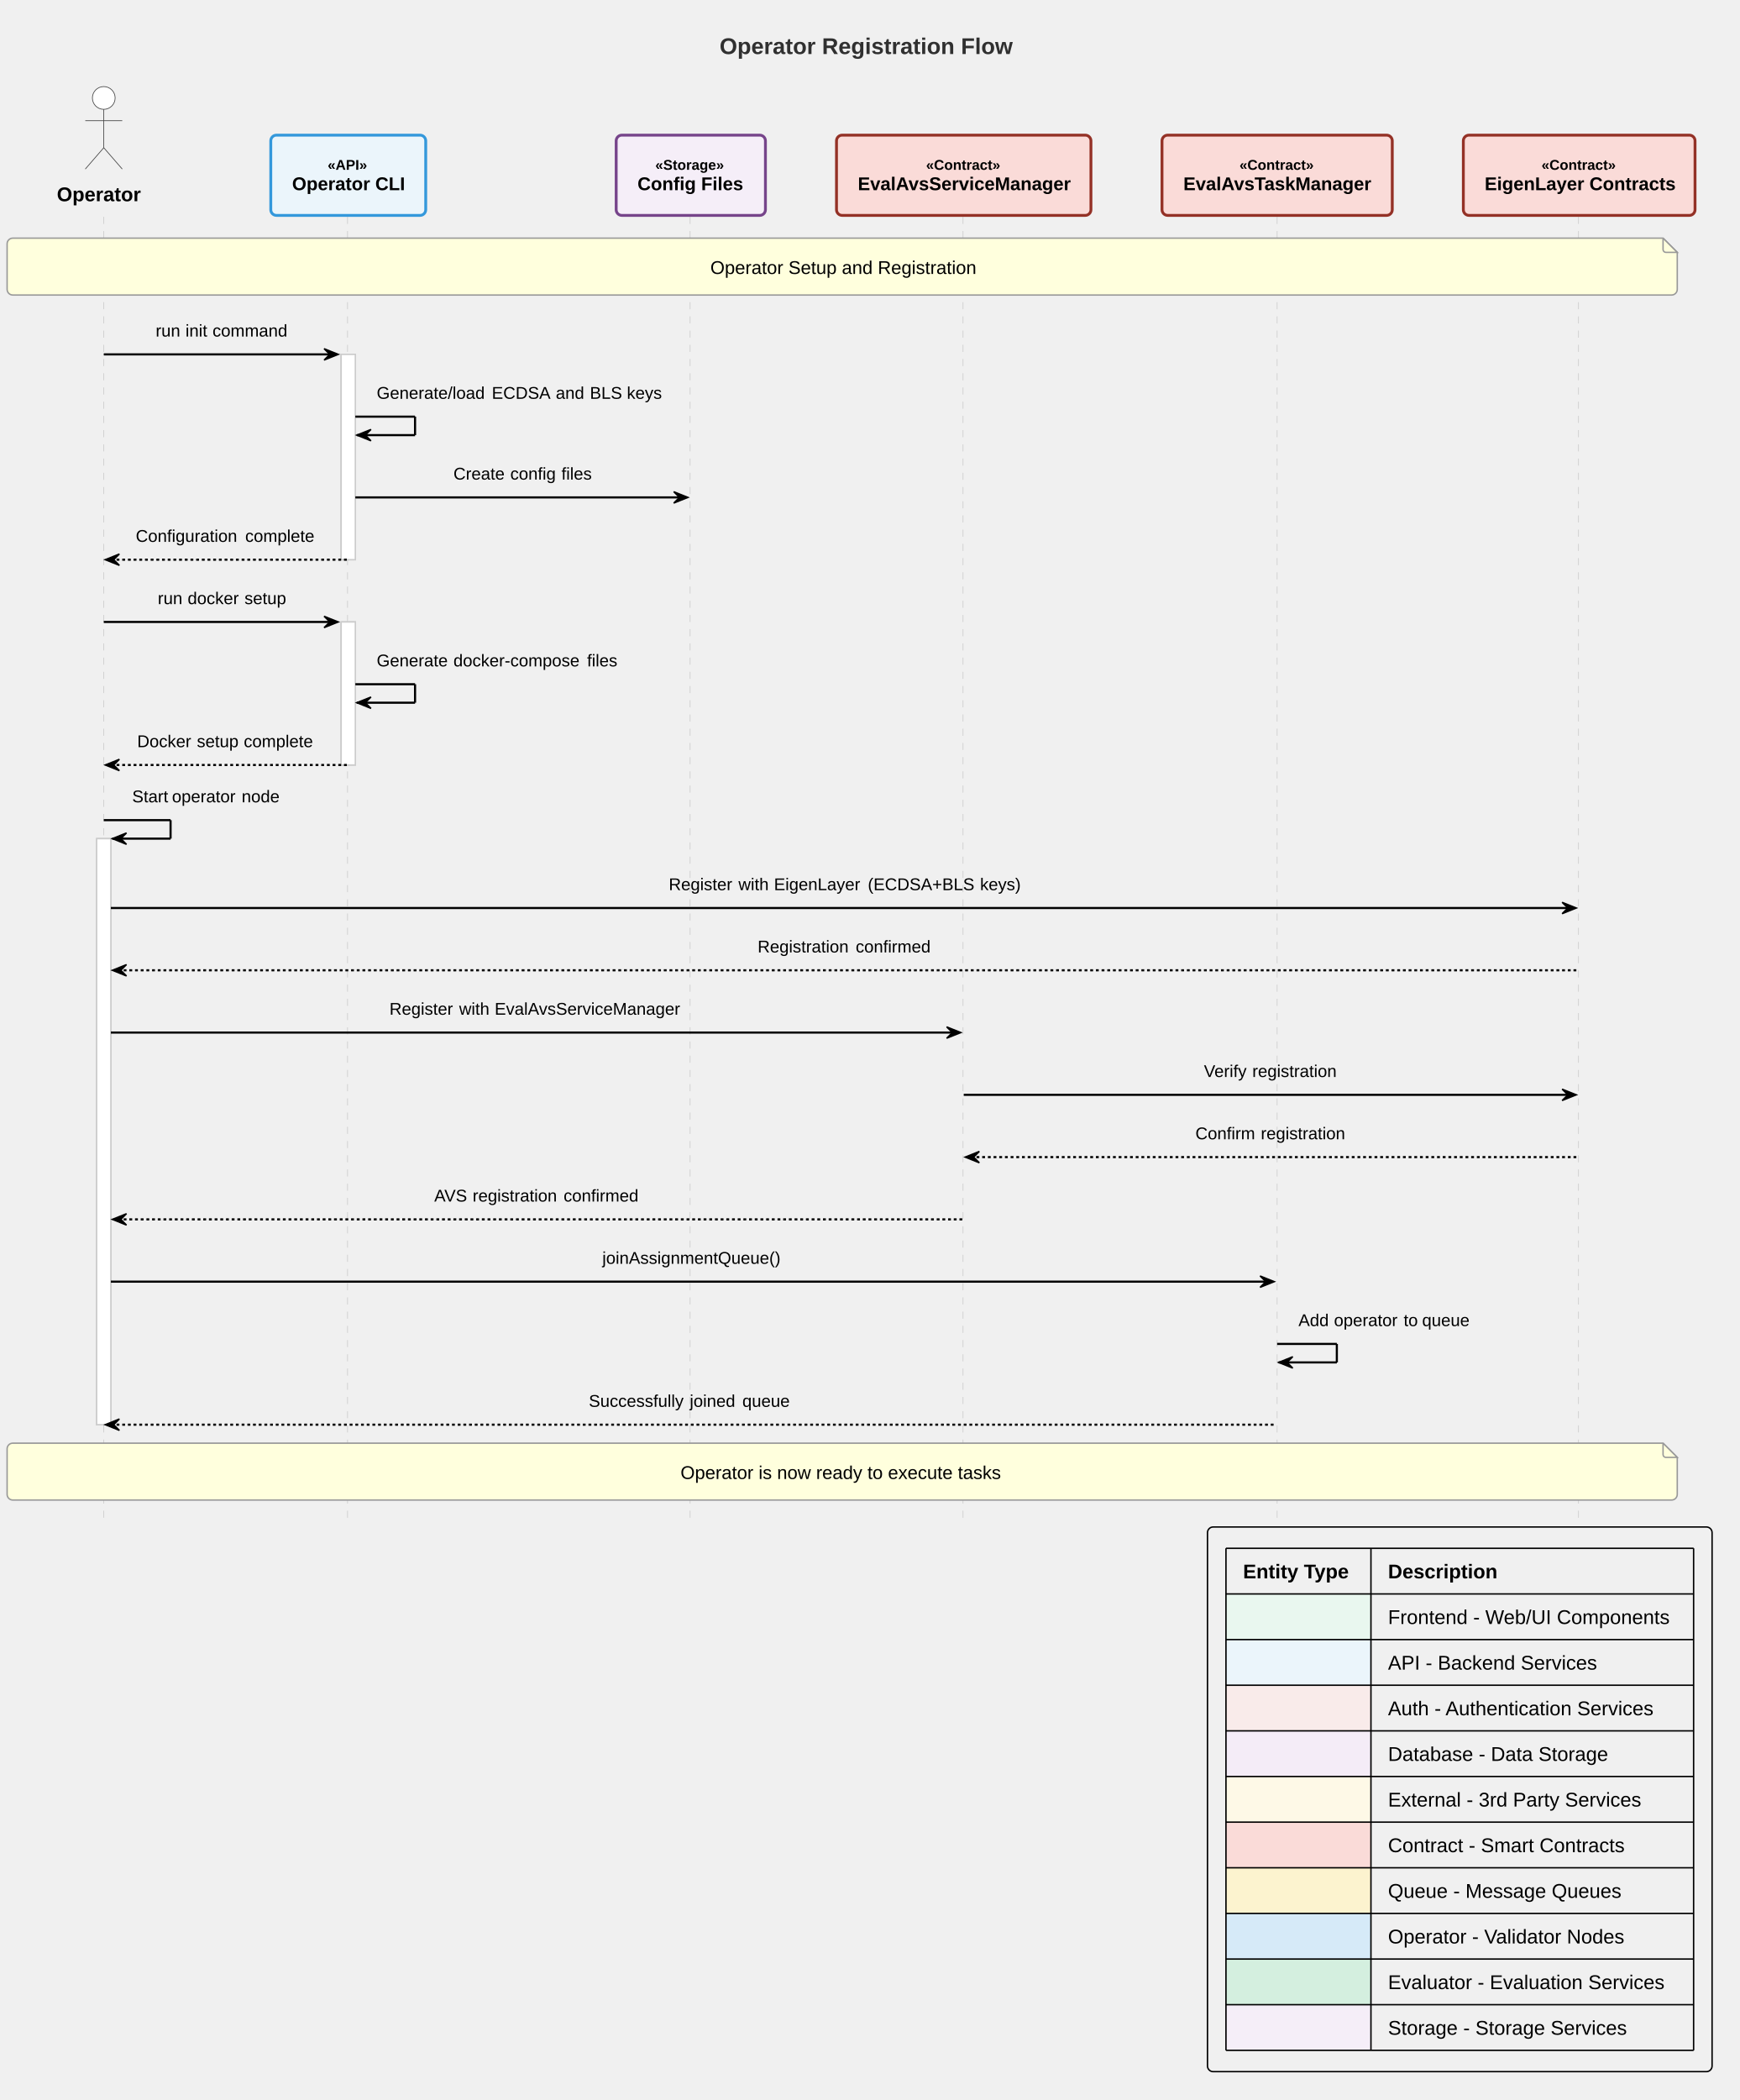
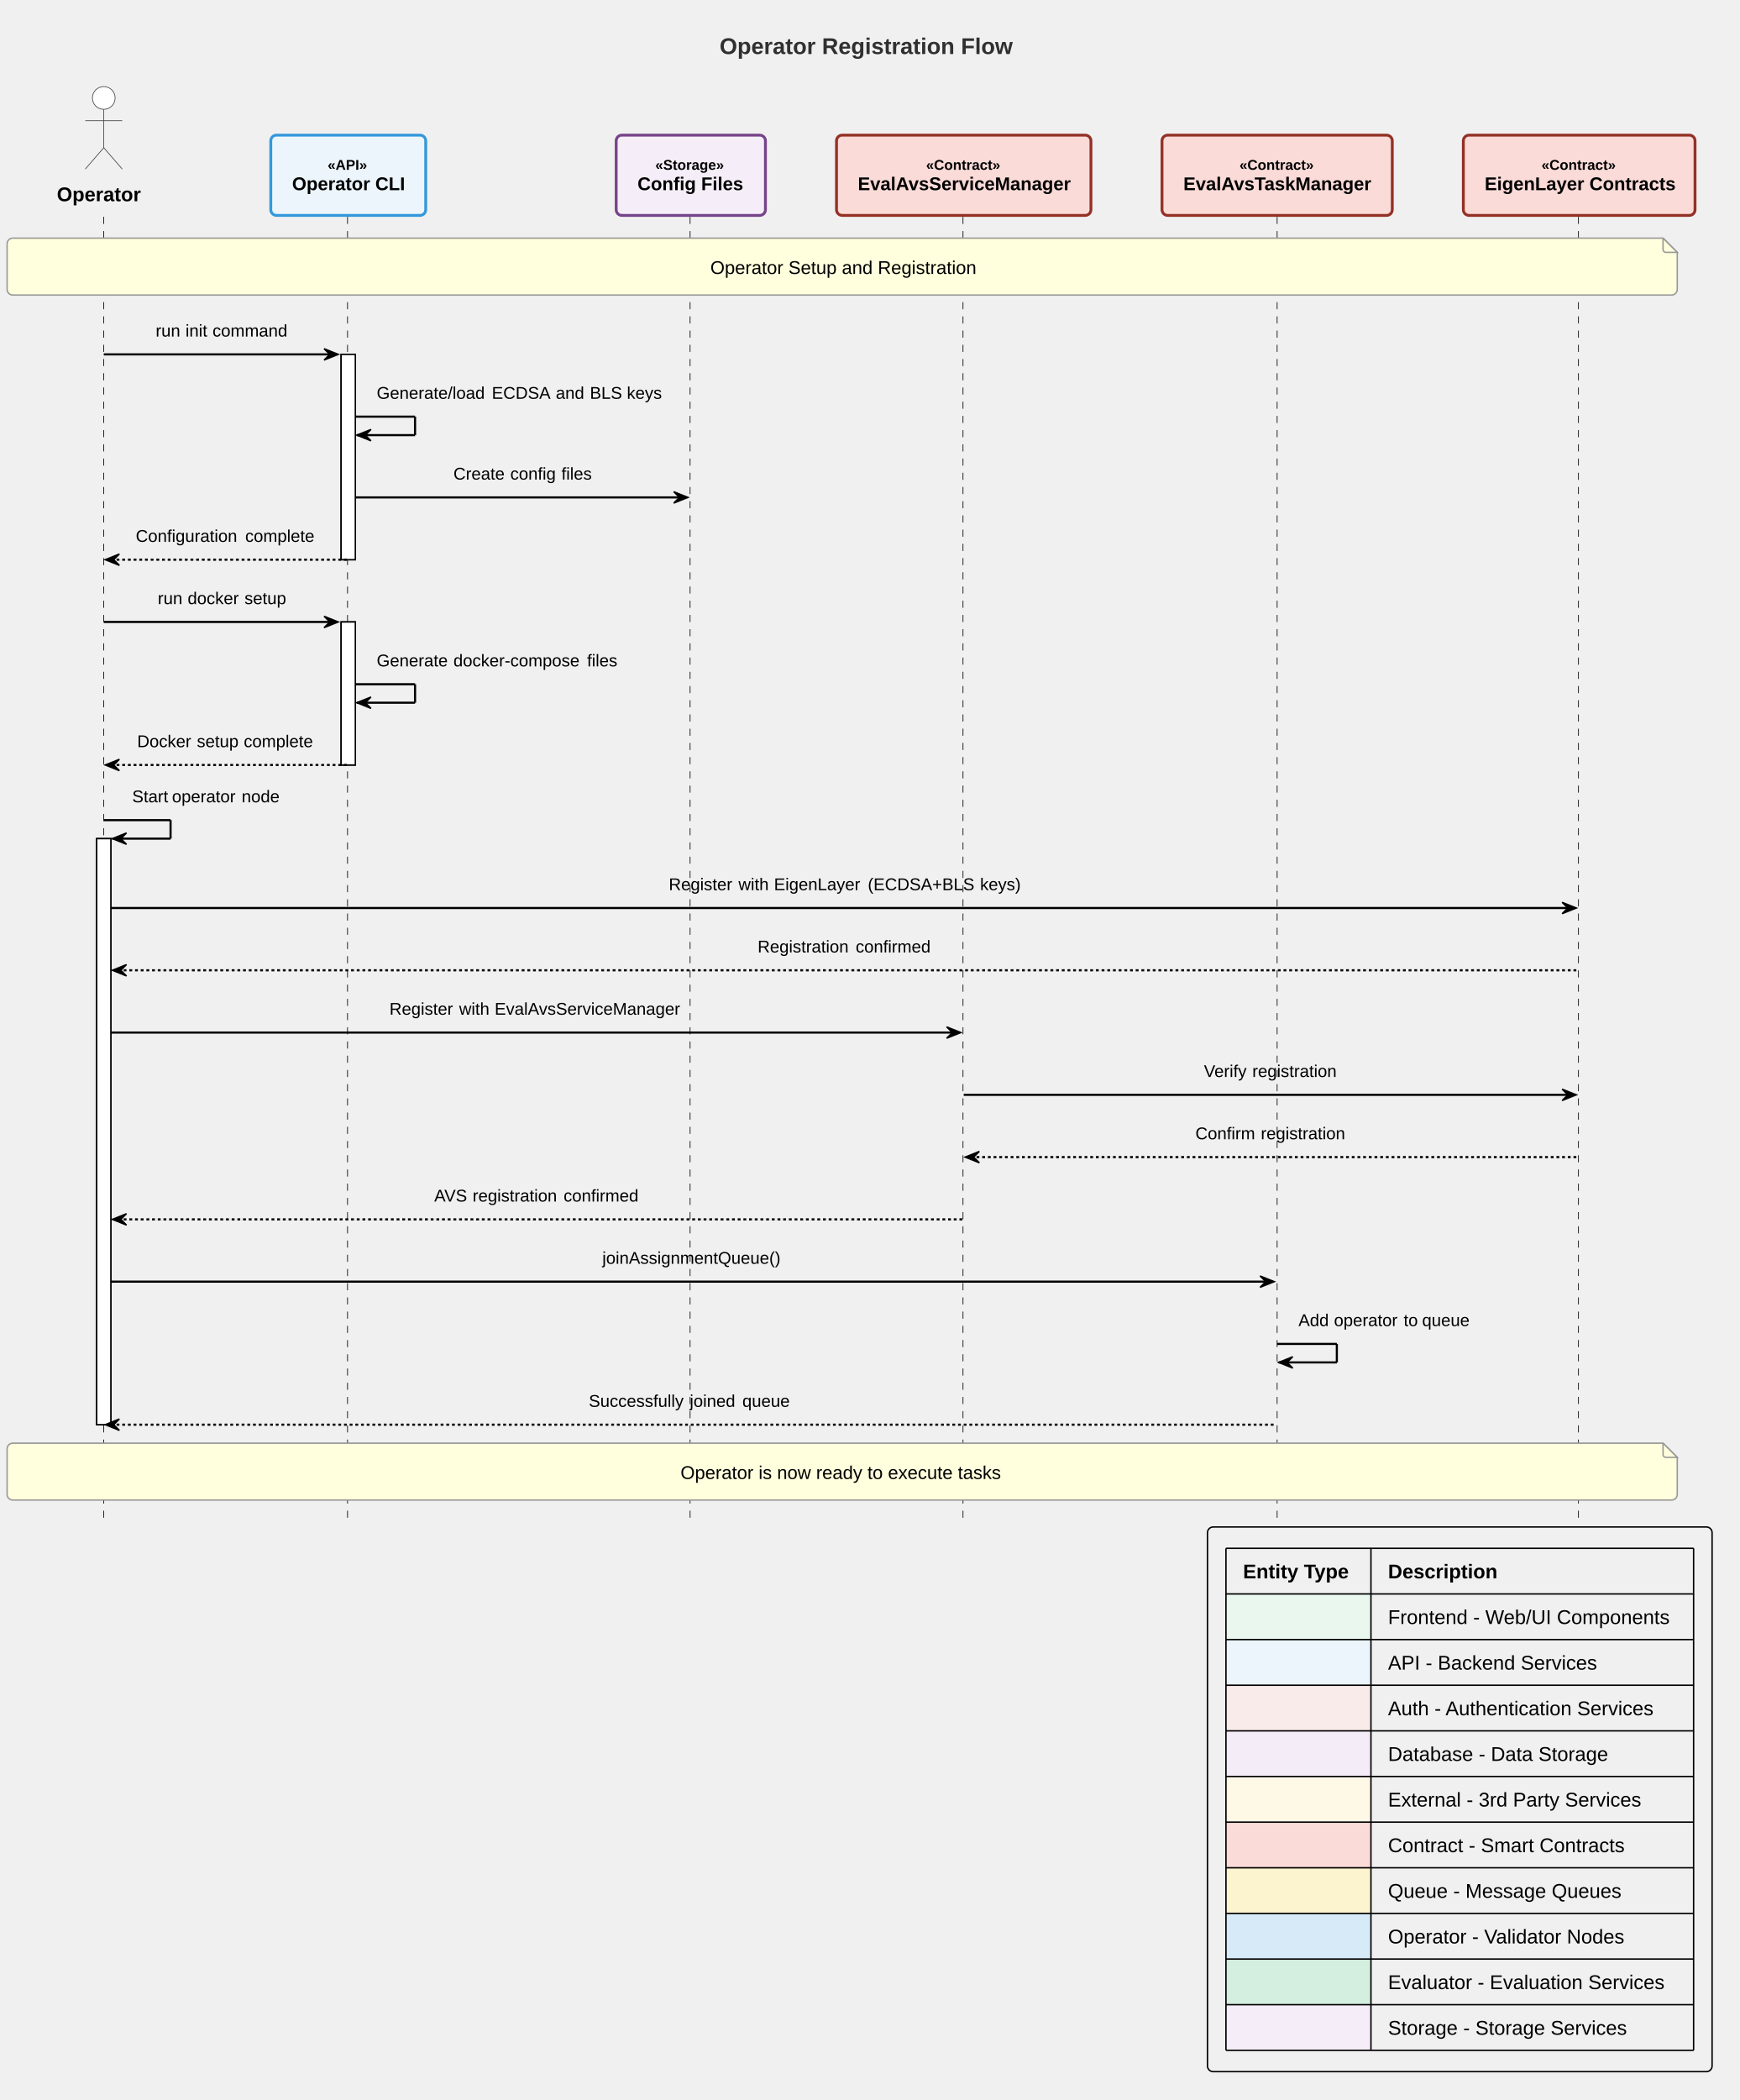
<svg xmlns="http://www.w3.org/2000/svg" contentStyleType="text/css" height="1477px" preserveAspectRatio="none" style="width:1224px;height:1477px;background:#FFFFFF;" version="1.1" viewBox="0 0 1224 1477" width="1224px" zoomAndPan="magnify">
  <defs />
  <g>
    <text fill="#303030" font-family="Arial" font-size="16" font-weight="bold" lengthAdjust="spacing" textLength="204" x="506.25" y="38.008">Operator Registration Flow</text>
-     <rect fill="#FFFFFF" height="412.19" style="stroke:#CCCCCC;stroke-width:1.0;" width="10" x="68" y="589.836" />
-     <rect fill="#FFFFFF" height="144.397" style="stroke:#CCCCCC;stroke-width:1.0;" width="10" x="240" y="249.245" />
-     <rect fill="#FFFFFF" height="100.598" style="stroke:#CCCCCC;stroke-width:1.0;" width="10" x="240" y="437.44" />
-     <line style="stroke:#CCCCCC;stroke-width:0.5;stroke-dasharray:5.0,5.0;" x1="73" x2="73" y1="152.497" y2="1070.975" />
-     <line style="stroke:#CCCCCC;stroke-width:0.5;stroke-dasharray:5.0,5.0;" x1="244.5" x2="244.5" y1="152.497" y2="1070.975" />
-     <line style="stroke:#CCCCCC;stroke-width:0.5;stroke-dasharray:5.0,5.0;" x1="485.5" x2="485.5" y1="152.497" y2="1070.975" />
-     <line style="stroke:#CCCCCC;stroke-width:0.5;stroke-dasharray:5.0,5.0;" x1="677.5" x2="677.5" y1="152.497" y2="1070.975" />
-     <line style="stroke:#CCCCCC;stroke-width:0.5;stroke-dasharray:5.0,5.0;" x1="898.5" x2="898.5" y1="152.497" y2="1070.975" />
-     <line style="stroke:#CCCCCC;stroke-width:0.5;stroke-dasharray:5.0,5.0;" x1="1110.5" x2="1110.5" y1="152.497" y2="1070.975" />
+     <rect fill="#FFFFFF" height="412.19" style="stroke:#000000;stroke-width:1.0;" width="10" x="68" y="589.836" />
+     <rect fill="#FFFFFF" height="144.397" style="stroke:#000000;stroke-width:1.0;" width="10" x="240" y="249.245" />
+     <rect fill="#FFFFFF" height="100.598" style="stroke:#000000;stroke-width:1.0;" width="10" x="240" y="437.44" />
+     <line style="stroke:#000000;stroke-width:0.5;stroke-dasharray:5.0,5.0;" x1="73" x2="73" y1="152.497" y2="1070.975" />
+     <line style="stroke:#000000;stroke-width:0.5;stroke-dasharray:5.0,5.0;" x1="244.5" x2="244.5" y1="152.497" y2="1070.975" />
+     <line style="stroke:#000000;stroke-width:0.5;stroke-dasharray:5.0,5.0;" x1="485.5" x2="485.5" y1="152.497" y2="1070.975" />
+     <line style="stroke:#000000;stroke-width:0.5;stroke-dasharray:5.0,5.0;" x1="677.5" x2="677.5" y1="152.497" y2="1070.975" />
+     <line style="stroke:#000000;stroke-width:0.5;stroke-dasharray:5.0,5.0;" x1="898.5" x2="898.5" y1="152.497" y2="1070.975" />
+     <line style="stroke:#000000;stroke-width:0.5;stroke-dasharray:5.0,5.0;" x1="1110.5" x2="1110.5" y1="152.497" y2="1070.975" />
    <text fill="#000000" font-family="Arial" font-size="14" font-weight="bold" lengthAdjust="spacing" textLength="60" x="40" y="141.53">Operator</text>
    <ellipse cx="73" cy="68.898" fill="#FFFFFF" rx="8" ry="8" style="stroke:#454545;stroke-width:0.5;" />
    <path d="M73,76.898 L73,103.898 M60,84.898 L86,84.898 M73,103.898 L60,118.898 M73,103.898 L86,118.898 " fill="none" style="stroke:#454545;stroke-width:0.5;" />
    <rect fill="#EBF5FB" height="56.448" rx="4" ry="4" style="stroke:#3498DB;stroke-width:2.0;" width="109" x="190.5" y="95.049" />
    <text fill="#000000" font-family="Arial" font-size="10" font-weight="bold" lengthAdjust="spacing" textLength="29" x="230.5" y="119.429">«API»</text>
    <text fill="#000000" font-family="Arial" font-size="13" font-weight="bold" lengthAdjust="spacing" textLength="79" x="205.5" y="133.742">Operator CLI</text>
    <rect fill="#F5EEF8" height="56.448" rx="4" ry="4" style="stroke:#76448A;stroke-width:2.0;" width="105" x="433.5" y="95.049" />
    <text fill="#000000" font-family="Arial" font-size="10" font-weight="bold" lengthAdjust="spacing" textLength="50" x="461" y="119.429">«Storage»</text>
    <text fill="#000000" font-family="Arial" font-size="13" font-weight="bold" lengthAdjust="spacing" textLength="75" x="448.5" y="133.742">Config Files</text>
    <rect fill="#FADBD8" height="56.448" rx="4" ry="4" style="stroke:#943126;stroke-width:2.0;" width="179" x="588.5" y="95.049" />
    <text fill="#000000" font-family="Arial" font-size="10" font-weight="bold" lengthAdjust="spacing" textLength="53" x="651.5" y="119.429">«Contract»</text>
    <text fill="#000000" font-family="Arial" font-size="13" font-weight="bold" lengthAdjust="spacing" textLength="149" x="603.5" y="133.742">EvalAvsServiceManager</text>
    <rect fill="#FADBD8" height="56.448" rx="4" ry="4" style="stroke:#943126;stroke-width:2.0;" width="162" x="817.5" y="95.049" />
    <text fill="#000000" font-family="Arial" font-size="10" font-weight="bold" lengthAdjust="spacing" textLength="53" x="872" y="119.429">«Contract»</text>
    <text fill="#000000" font-family="Arial" font-size="13" font-weight="bold" lengthAdjust="spacing" textLength="132" x="832.5" y="133.742">EvalAvsTaskManager</text>
    <rect fill="#FADBD8" height="56.448" rx="4" ry="4" style="stroke:#943126;stroke-width:2.0;" width="163" x="1029.5" y="95.049" />
    <text fill="#000000" font-family="Arial" font-size="10" font-weight="bold" lengthAdjust="spacing" textLength="53" x="1084.5" y="119.429">«Contract»</text>
    <text fill="#000000" font-family="Arial" font-size="13" font-weight="bold" lengthAdjust="spacing" textLength="133" x="1044.5" y="133.742">EigenLayer Contracts</text>
-     <rect fill="#FFFFFF" height="412.19" style="stroke:#CCCCCC;stroke-width:1.0;" width="10" x="68" y="589.836" />
-     <rect fill="#FFFFFF" height="144.397" style="stroke:#CCCCCC;stroke-width:1.0;" width="10" x="240" y="249.245" />
-     <rect fill="#FFFFFF" height="100.598" style="stroke:#CCCCCC;stroke-width:1.0;" width="10" x="240" y="437.44" />
+     <rect fill="#FFFFFF" height="412.19" style="stroke:#000000;stroke-width:1.0;" width="10" x="68" y="589.836" />
+     <rect fill="#FFFFFF" height="144.397" style="stroke:#000000;stroke-width:1.0;" width="10" x="240" y="249.245" />
+     <rect fill="#FFFFFF" height="100.598" style="stroke:#000000;stroke-width:1.0;" width="10" x="240" y="437.44" />
    <path d="M5,171.497 L5,203.497 A4,4 0 0 0 9,207.497 L1176,207.497 A4,4 0 0 0 1180,203.497 L1180,177.497 L1170,167.497 L9,167.497 A4,4 0 0 0 5,171.497 " fill="#FFFFDD" style="stroke:#999999;stroke-width:1.0;" />
    <path d="M1170,167.497 L1170,175.497 A2,2 0 0 0 1172,177.497 L1180,177.497 L1170,167.497 " fill="#FFFFDD" style="stroke:#999999;stroke-width:1.0;" />
    <text fill="#000000" font-family="Arial" font-size="13" lengthAdjust="spacing" textLength="186" x="499.75" y="192.691">Operator Setup and Registration</text>
    <polygon fill="#000000" points="228,245.245,238,249.245,228,253.245,232,249.245" style="stroke:#000000;stroke-width:1.0;" />
    <line style="stroke:#000000;stroke-width:1.5;" x1="73" x2="234" y1="249.245" y2="249.245" />
    <text fill="#000000" font-family="Arial" font-size="12" lengthAdjust="spacing" textLength="18" x="109.5" y="236.702">run</text>
    <text fill="#000000" font-family="Arial" font-size="12" lengthAdjust="spacing" textLength="3" x="127.5" y="236.702"> </text>
    <text fill="#000000" font-family="Arial" font-size="12" lengthAdjust="spacing" textLength="16" x="130.5" y="236.702">init</text>
    <text fill="#000000" font-family="Arial" font-size="12" lengthAdjust="spacing" textLength="3" x="146.5" y="236.702"> </text>
    <text fill="#000000" font-family="Arial" font-size="12" lengthAdjust="spacing" textLength="54" x="149.5" y="236.702">command</text>
    <line style="stroke:#000000;stroke-width:1.5;" x1="250" x2="292" y1="293.043" y2="293.043" />
    <line style="stroke:#000000;stroke-width:1.5;" x1="292" x2="292" y1="293.043" y2="306.043" />
    <line style="stroke:#000000;stroke-width:1.5;" x1="251" x2="292" y1="306.043" y2="306.043" />
    <polygon fill="#000000" points="261,302.043,251,306.043,261,310.043,257,306.043" style="stroke:#000000;stroke-width:1.0;" />
    <text fill="#000000" font-family="Arial" font-size="12" lengthAdjust="spacing" textLength="78" x="265" y="280.5">Generate/load</text>
    <text fill="#000000" font-family="Arial" font-size="12" lengthAdjust="spacing" textLength="3" x="343" y="280.5"> </text>
    <text fill="#000000" font-family="Arial" font-size="12" lengthAdjust="spacing" textLength="42" x="346" y="280.5">ECDSA</text>
    <text fill="#000000" font-family="Arial" font-size="12" lengthAdjust="spacing" textLength="3" x="388" y="280.5"> </text>
    <text fill="#000000" font-family="Arial" font-size="12" lengthAdjust="spacing" textLength="21" x="391" y="280.5">and</text>
    <text fill="#000000" font-family="Arial" font-size="12" lengthAdjust="spacing" textLength="3" x="412" y="280.5"> </text>
    <text fill="#000000" font-family="Arial" font-size="12" lengthAdjust="spacing" textLength="23" x="415" y="280.5">BLS</text>
    <text fill="#000000" font-family="Arial" font-size="12" lengthAdjust="spacing" textLength="3" x="438" y="280.5"> </text>
    <text fill="#000000" font-family="Arial" font-size="12" lengthAdjust="spacing" textLength="25" x="441" y="280.5">keys</text>
    <polygon fill="#000000" points="474,345.842,484,349.842,474,353.842,478,349.842" style="stroke:#000000;stroke-width:1.0;" />
    <line style="stroke:#000000;stroke-width:1.5;" x1="250" x2="480" y1="349.842" y2="349.842" />
    <text fill="#000000" font-family="Arial" font-size="12" lengthAdjust="spacing" textLength="37" x="319" y="337.299">Create</text>
    <text fill="#000000" font-family="Arial" font-size="12" lengthAdjust="spacing" textLength="3" x="356" y="337.299"> </text>
    <text fill="#000000" font-family="Arial" font-size="12" lengthAdjust="spacing" textLength="33" x="359" y="337.299">config</text>
    <text fill="#000000" font-family="Arial" font-size="12" lengthAdjust="spacing" textLength="3" x="392" y="337.299"> </text>
    <text fill="#000000" font-family="Arial" font-size="12" lengthAdjust="spacing" textLength="22" x="395" y="337.299">files</text>
    <polygon fill="#000000" points="84,389.641,74,393.641,84,397.641,80,393.641" style="stroke:#000000;stroke-width:1.0;" />
    <line style="stroke:#000000;stroke-width:1.5;stroke-dasharray:2.0,2.0;" x1="78" x2="244" y1="393.641" y2="393.641" />
    <text fill="#000000" font-family="Arial" font-size="12" lengthAdjust="spacing" textLength="74" x="95.5" y="381.098">Configuration</text>
    <text fill="#000000" font-family="Arial" font-size="12" lengthAdjust="spacing" textLength="3" x="169.5" y="381.098"> </text>
    <text fill="#000000" font-family="Arial" font-size="12" lengthAdjust="spacing" textLength="50" x="172.5" y="381.098">complete</text>
    <polygon fill="#000000" points="228,433.44,238,437.44,228,441.44,232,437.44" style="stroke:#000000;stroke-width:1.0;" />
    <line style="stroke:#000000;stroke-width:1.5;" x1="73" x2="234" y1="437.44" y2="437.44" />
    <text fill="#000000" font-family="Arial" font-size="12" lengthAdjust="spacing" textLength="18" x="111" y="424.897">run</text>
    <text fill="#000000" font-family="Arial" font-size="12" lengthAdjust="spacing" textLength="3" x="129" y="424.897"> </text>
    <text fill="#000000" font-family="Arial" font-size="12" lengthAdjust="spacing" textLength="37" x="132" y="424.897">docker</text>
    <text fill="#000000" font-family="Arial" font-size="12" lengthAdjust="spacing" textLength="3" x="169" y="424.897"> </text>
    <text fill="#000000" font-family="Arial" font-size="12" lengthAdjust="spacing" textLength="30" x="172" y="424.897">setup</text>
    <line style="stroke:#000000;stroke-width:1.5;" x1="250" x2="292" y1="481.239" y2="481.239" />
    <line style="stroke:#000000;stroke-width:1.5;" x1="292" x2="292" y1="481.239" y2="494.239" />
    <line style="stroke:#000000;stroke-width:1.5;" x1="251" x2="292" y1="494.239" y2="494.239" />
    <polygon fill="#000000" points="261,490.239,251,494.239,261,498.239,257,494.239" style="stroke:#000000;stroke-width:1.0;" />
    <text fill="#000000" font-family="Arial" font-size="12" lengthAdjust="spacing" textLength="51" x="265" y="468.696">Generate</text>
    <text fill="#000000" font-family="Arial" font-size="12" lengthAdjust="spacing" textLength="3" x="316" y="468.696"> </text>
    <text fill="#000000" font-family="Arial" font-size="12" lengthAdjust="spacing" textLength="91" x="319" y="468.696">docker-compose</text>
    <text fill="#000000" font-family="Arial" font-size="12" lengthAdjust="spacing" textLength="3" x="410" y="468.696"> </text>
    <text fill="#000000" font-family="Arial" font-size="12" lengthAdjust="spacing" textLength="22" x="413" y="468.696">files</text>
    <polygon fill="#000000" points="84,534.038,74,538.038,84,542.038,80,538.038" style="stroke:#000000;stroke-width:1.0;" />
    <line style="stroke:#000000;stroke-width:1.5;stroke-dasharray:2.0,2.0;" x1="78" x2="244" y1="538.038" y2="538.038" />
    <text fill="#000000" font-family="Arial" font-size="12" lengthAdjust="spacing" textLength="39" x="96.5" y="525.495">Docker</text>
    <text fill="#000000" font-family="Arial" font-size="12" lengthAdjust="spacing" textLength="3" x="135.5" y="525.495"> </text>
    <text fill="#000000" font-family="Arial" font-size="12" lengthAdjust="spacing" textLength="30" x="138.5" y="525.495">setup</text>
    <text fill="#000000" font-family="Arial" font-size="12" lengthAdjust="spacing" textLength="3" x="168.5" y="525.495"> </text>
    <text fill="#000000" font-family="Arial" font-size="12" lengthAdjust="spacing" textLength="50" x="171.5" y="525.495">complete</text>
    <line style="stroke:#000000;stroke-width:1.5;" x1="73" x2="120" y1="576.836" y2="576.836" />
    <line style="stroke:#000000;stroke-width:1.5;" x1="120" x2="120" y1="576.836" y2="589.836" />
    <line style="stroke:#000000;stroke-width:1.5;" x1="79" x2="120" y1="589.836" y2="589.836" />
    <polygon fill="#000000" points="89,585.836,79,589.836,89,593.836,85,589.836" style="stroke:#000000;stroke-width:1.0;" />
    <text fill="#000000" font-family="Arial" font-size="12" lengthAdjust="spacing" textLength="25" x="93" y="564.293">Start</text>
    <text fill="#000000" font-family="Arial" font-size="12" lengthAdjust="spacing" textLength="3" x="118" y="564.293"> </text>
    <text fill="#000000" font-family="Arial" font-size="12" lengthAdjust="spacing" textLength="46" x="121" y="564.293">operator</text>
    <text fill="#000000" font-family="Arial" font-size="12" lengthAdjust="spacing" textLength="3" x="167" y="564.293"> </text>
    <text fill="#000000" font-family="Arial" font-size="12" lengthAdjust="spacing" textLength="28" x="170" y="564.293">node</text>
    <polygon fill="#000000" points="1099,634.635,1109,638.635,1099,642.635,1103,638.635" style="stroke:#000000;stroke-width:1.0;" />
    <line style="stroke:#000000;stroke-width:1.5;" x1="78" x2="1105" y1="638.635" y2="638.635" />
    <text fill="#000000" font-family="Arial" font-size="12" lengthAdjust="spacing" textLength="46" x="470.5" y="626.092">Register</text>
    <text fill="#000000" font-family="Arial" font-size="12" lengthAdjust="spacing" textLength="3" x="516.5" y="626.092"> </text>
    <text fill="#000000" font-family="Arial" font-size="12" lengthAdjust="spacing" textLength="22" x="519.5" y="626.092">with</text>
    <text fill="#000000" font-family="Arial" font-size="12" lengthAdjust="spacing" textLength="3" x="541.5" y="626.092"> </text>
    <text fill="#000000" font-family="Arial" font-size="12" lengthAdjust="spacing" textLength="63" x="544.5" y="626.092">EigenLayer</text>
    <text fill="#000000" font-family="Arial" font-size="12" lengthAdjust="spacing" textLength="3" x="607.5" y="626.092"> </text>
    <text fill="#000000" font-family="Arial" font-size="12" lengthAdjust="spacing" textLength="76" x="610.5" y="626.092">(ECDSA+BLS</text>
    <text fill="#000000" font-family="Arial" font-size="12" lengthAdjust="spacing" textLength="3" x="686.5" y="626.092"> </text>
    <text fill="#000000" font-family="Arial" font-size="12" lengthAdjust="spacing" textLength="29" x="689.5" y="626.092">keys)</text>
    <polygon fill="#000000" points="89,678.434,79,682.434,89,686.434,85,682.434" style="stroke:#000000;stroke-width:1.0;" />
    <line style="stroke:#000000;stroke-width:1.5;stroke-dasharray:2.0,2.0;" x1="83" x2="1110" y1="682.434" y2="682.434" />
    <text fill="#000000" font-family="Arial" font-size="12" lengthAdjust="spacing" textLength="66" x="533" y="669.891">Registration</text>
    <text fill="#000000" font-family="Arial" font-size="12" lengthAdjust="spacing" textLength="3" x="599" y="669.891"> </text>
    <text fill="#000000" font-family="Arial" font-size="12" lengthAdjust="spacing" textLength="54" x="602" y="669.891">confirmed</text>
    <polygon fill="#000000" points="666,722.233,676,726.233,666,730.233,670,726.233" style="stroke:#000000;stroke-width:1.0;" />
    <line style="stroke:#000000;stroke-width:1.5;" x1="78" x2="672" y1="726.233" y2="726.233" />
    <text fill="#000000" font-family="Arial" font-size="12" lengthAdjust="spacing" textLength="46" x="274" y="713.69">Register</text>
    <text fill="#000000" font-family="Arial" font-size="12" lengthAdjust="spacing" textLength="3" x="320" y="713.69"> </text>
    <text fill="#000000" font-family="Arial" font-size="12" lengthAdjust="spacing" textLength="22" x="323" y="713.69">with</text>
    <text fill="#000000" font-family="Arial" font-size="12" lengthAdjust="spacing" textLength="3" x="345" y="713.69"> </text>
    <text fill="#000000" font-family="Arial" font-size="12" lengthAdjust="spacing" textLength="134" x="348" y="713.69">EvalAvsServiceManager</text>
    <polygon fill="#000000" points="1099,766.032,1109,770.032,1099,774.032,1103,770.032" style="stroke:#000000;stroke-width:1.0;" />
    <line style="stroke:#000000;stroke-width:1.5;" x1="678" x2="1105" y1="770.032" y2="770.032" />
    <text fill="#000000" font-family="Arial" font-size="12" lengthAdjust="spacing" textLength="31" x="847" y="757.489">Verify</text>
    <text fill="#000000" font-family="Arial" font-size="12" lengthAdjust="spacing" textLength="3" x="878" y="757.489"> </text>
    <text fill="#000000" font-family="Arial" font-size="12" lengthAdjust="spacing" textLength="61" x="881" y="757.489">registration</text>
    <polygon fill="#000000" points="689,809.831,679,813.831,689,817.831,685,813.831" style="stroke:#000000;stroke-width:1.0;" />
    <line style="stroke:#000000;stroke-width:1.5;stroke-dasharray:2.0,2.0;" x1="683" x2="1110" y1="813.831" y2="813.831" />
    <text fill="#000000" font-family="Arial" font-size="12" lengthAdjust="spacing" textLength="43" x="841" y="801.288">Confirm</text>
    <text fill="#000000" font-family="Arial" font-size="12" lengthAdjust="spacing" textLength="3" x="884" y="801.288"> </text>
    <text fill="#000000" font-family="Arial" font-size="12" lengthAdjust="spacing" textLength="61" x="887" y="801.288">registration</text>
    <polygon fill="#000000" points="89,853.629,79,857.629,89,861.629,85,857.629" style="stroke:#000000;stroke-width:1.0;" />
    <line style="stroke:#000000;stroke-width:1.5;stroke-dasharray:2.0,2.0;" x1="83" x2="677" y1="857.629" y2="857.629" />
    <text fill="#000000" font-family="Arial" font-size="12" lengthAdjust="spacing" textLength="24" x="305.5" y="845.086">AVS</text>
    <text fill="#000000" font-family="Arial" font-size="12" lengthAdjust="spacing" textLength="3" x="329.5" y="845.086"> </text>
    <text fill="#000000" font-family="Arial" font-size="12" lengthAdjust="spacing" textLength="61" x="332.5" y="845.086">registration</text>
    <text fill="#000000" font-family="Arial" font-size="12" lengthAdjust="spacing" textLength="3" x="393.5" y="845.086"> </text>
    <text fill="#000000" font-family="Arial" font-size="12" lengthAdjust="spacing" textLength="54" x="396.5" y="845.086">confirmed</text>
    <polygon fill="#000000" points="886.5,897.428,896.5,901.428,886.5,905.428,890.5,901.428" style="stroke:#000000;stroke-width:1.0;" />
    <line style="stroke:#000000;stroke-width:1.5;" x1="78" x2="892.5" y1="901.428" y2="901.428" />
    <text fill="#000000" font-family="Arial" font-size="12" lengthAdjust="spacing" textLength="129" x="423.75" y="888.885">joinAssignmentQueue()</text>
    <line style="stroke:#000000;stroke-width:1.5;" x1="898.5" x2="940.5" y1="945.227" y2="945.227" />
    <line style="stroke:#000000;stroke-width:1.5;" x1="940.5" x2="940.5" y1="945.227" y2="958.227" />
    <line style="stroke:#000000;stroke-width:1.5;" x1="899.5" x2="940.5" y1="958.227" y2="958.227" />
    <polygon fill="#000000" points="909.5,954.227,899.5,958.227,909.5,962.227,905.5,958.227" style="stroke:#000000;stroke-width:1.0;" />
    <text fill="#000000" font-family="Arial" font-size="12" lengthAdjust="spacing" textLength="22" x="913.5" y="932.684">Add</text>
    <text fill="#000000" font-family="Arial" font-size="12" lengthAdjust="spacing" textLength="3" x="935.5" y="932.684"> </text>
    <text fill="#000000" font-family="Arial" font-size="12" lengthAdjust="spacing" textLength="46" x="938.5" y="932.684">operator</text>
    <text fill="#000000" font-family="Arial" font-size="12" lengthAdjust="spacing" textLength="3" x="984.5" y="932.684"> </text>
    <text fill="#000000" font-family="Arial" font-size="12" lengthAdjust="spacing" textLength="10" x="987.5" y="932.684">to</text>
    <text fill="#000000" font-family="Arial" font-size="12" lengthAdjust="spacing" textLength="3" x="997.5" y="932.684"> </text>
    <text fill="#000000" font-family="Arial" font-size="12" lengthAdjust="spacing" textLength="35" x="1000.5" y="932.684">queue</text>
    <polygon fill="#000000" points="84,998.026,74,1002.026,84,1006.026,80,1002.026" style="stroke:#000000;stroke-width:1.0;" />
    <line style="stroke:#000000;stroke-width:1.5;stroke-dasharray:2.0,2.0;" x1="78" x2="897.5" y1="1002.026" y2="1002.026" />
    <text fill="#000000" font-family="Arial" font-size="12" lengthAdjust="spacing" textLength="68" x="414.25" y="989.483">Successfully</text>
    <text fill="#000000" font-family="Arial" font-size="12" lengthAdjust="spacing" textLength="3" x="482.25" y="989.483"> </text>
    <text fill="#000000" font-family="Arial" font-size="12" lengthAdjust="spacing" textLength="34" x="485.25" y="989.483">joined</text>
    <text fill="#000000" font-family="Arial" font-size="12" lengthAdjust="spacing" textLength="3" x="519.25" y="989.483"> </text>
    <text fill="#000000" font-family="Arial" font-size="12" lengthAdjust="spacing" textLength="35" x="522.25" y="989.483">queue</text>
    <path d="M5,1019.026 L5,1051.026 A4,4 0 0 0 9,1055.026 L1176,1055.026 A4,4 0 0 0 1180,1051.026 L1180,1025.026 L1170,1015.026 L9,1015.026 A4,4 0 0 0 5,1019.026 " fill="#FFFFDD" style="stroke:#999999;stroke-width:1.0;" />
    <path d="M1170,1015.026 L1170,1023.026 A2,2 0 0 0 1172,1025.026 L1180,1025.026 L1170,1015.026 " fill="#FFFFDD" style="stroke:#999999;stroke-width:1.0;" />
    <text fill="#000000" font-family="Arial" font-size="13" lengthAdjust="spacing" textLength="228" x="478.75" y="1040.22">Operator is now ready to execute tasks</text>
    <rect fill="none" height="383.085" id="_legend" rx="4" ry="4" style="stroke:#000000;stroke-width:1.0;" width="355" x="849.5" y="1073.975" />
    <text fill="#000000" font-family="Arial" font-size="14" font-weight="bold" lengthAdjust="spacing" textLength="78" x="874.5" y="1110.106">Entity Type</text>
    <text fill="#000000" font-family="Arial" font-size="14" font-weight="bold" lengthAdjust="spacing" textLength="79" x="976.5" y="1110.106">Description</text>
    <rect fill="#E9F7EF" height="32.099" style="stroke:none;stroke-width:1.0;" width="102" x="862.5" y="1121.073" />
    <text fill="#000000" font-family="Arial" font-size="14" lengthAdjust="spacing" textLength="4" x="870.5" y="1142.205"> </text>
    <text fill="#000000" font-family="Arial" font-size="14" lengthAdjust="spacing" textLength="203" x="976.5" y="1142.205">Frontend - Web/UI Components</text>
    <rect fill="#EBF5FB" height="32.099" style="stroke:none;stroke-width:1.0;" width="102" x="862.5" y="1153.172" />
    <text fill="#000000" font-family="Arial" font-size="14" lengthAdjust="spacing" textLength="4" x="870.5" y="1174.304"> </text>
    <text fill="#000000" font-family="Arial" font-size="14" lengthAdjust="spacing" textLength="148" x="976.5" y="1174.304">API - Backend Services</text>
    <rect fill="#F9EBEA" height="32.099" style="stroke:none;stroke-width:1.0;" width="102" x="862.5" y="1185.271" />
    <text fill="#000000" font-family="Arial" font-size="14" lengthAdjust="spacing" textLength="4" x="870.5" y="1206.402"> </text>
    <text fill="#000000" font-family="Arial" font-size="14" lengthAdjust="spacing" textLength="190" x="976.5" y="1206.402">Auth - Authentication Services</text>
    <rect fill="#F4ECF7" height="32.099" style="stroke:none;stroke-width:1.0;" width="102" x="862.5" y="1217.369" />
    <text fill="#000000" font-family="Arial" font-size="14" lengthAdjust="spacing" textLength="4" x="870.5" y="1238.501"> </text>
    <text fill="#000000" font-family="Arial" font-size="14" lengthAdjust="spacing" textLength="158" x="976.5" y="1238.501">Database - Data Storage</text>
    <rect fill="#FEF9E7" height="32.099" style="stroke:none;stroke-width:1.0;" width="102" x="862.5" y="1249.468" />
    <text fill="#000000" font-family="Arial" font-size="14" lengthAdjust="spacing" textLength="4" x="870.5" y="1270.6"> </text>
    <text fill="#000000" font-family="Arial" font-size="14" lengthAdjust="spacing" textLength="181" x="976.5" y="1270.6">External - 3rd Party Services</text>
    <rect fill="#FADBD8" height="32.099" style="stroke:none;stroke-width:1.0;" width="102" x="862.5" y="1281.566" />
    <text fill="#000000" font-family="Arial" font-size="14" lengthAdjust="spacing" textLength="4" x="870.5" y="1302.698"> </text>
    <text fill="#000000" font-family="Arial" font-size="14" lengthAdjust="spacing" textLength="170" x="976.5" y="1302.698">Contract - Smart Contracts</text>
    <rect fill="#FCF3CF" height="32.099" style="stroke:none;stroke-width:1.0;" width="102" x="862.5" y="1313.665" />
    <text fill="#000000" font-family="Arial" font-size="14" lengthAdjust="spacing" textLength="4" x="870.5" y="1334.797"> </text>
    <text fill="#000000" font-family="Arial" font-size="14" lengthAdjust="spacing" textLength="168" x="976.5" y="1334.797">Queue - Message Queues</text>
    <rect fill="#D6EAF8" height="32.099" style="stroke:none;stroke-width:1.0;" width="102" x="862.5" y="1345.764" />
    <text fill="#000000" font-family="Arial" font-size="14" lengthAdjust="spacing" textLength="4" x="870.5" y="1366.896"> </text>
    <text fill="#000000" font-family="Arial" font-size="14" lengthAdjust="spacing" textLength="171" x="976.5" y="1366.896">Operator - Validator Nodes</text>
    <rect fill="#D4EFDF" height="32.099" style="stroke:none;stroke-width:1.0;" width="102" x="862.5" y="1377.862" />
    <text fill="#000000" font-family="Arial" font-size="14" lengthAdjust="spacing" textLength="4" x="870.5" y="1398.994"> </text>
    <text fill="#000000" font-family="Arial" font-size="14" lengthAdjust="spacing" textLength="197" x="976.5" y="1398.994">Evaluator - Evaluation Services</text>
    <rect fill="#F5EEF8" height="32.099" style="stroke:none;stroke-width:1.0;" width="102" x="862.5" y="1409.961" />
    <text fill="#000000" font-family="Arial" font-size="14" lengthAdjust="spacing" textLength="4" x="870.5" y="1431.093"> </text>
    <text fill="#000000" font-family="Arial" font-size="14" lengthAdjust="spacing" textLength="171" x="976.5" y="1431.093">Storage - Storage Services</text>
    <line style="stroke:#000000;stroke-width:1.0;" x1="862.5" x2="1191.5" y1="1088.975" y2="1088.975" />
    <line style="stroke:#000000;stroke-width:1.0;" x1="862.5" x2="1191.5" y1="1121.073" y2="1121.073" />
    <line style="stroke:#000000;stroke-width:1.0;" x1="862.5" x2="1191.5" y1="1153.172" y2="1153.172" />
    <line style="stroke:#000000;stroke-width:1.0;" x1="862.5" x2="1191.5" y1="1185.271" y2="1185.271" />
    <line style="stroke:#000000;stroke-width:1.0;" x1="862.5" x2="1191.5" y1="1217.369" y2="1217.369" />
    <line style="stroke:#000000;stroke-width:1.0;" x1="862.5" x2="1191.5" y1="1249.468" y2="1249.468" />
    <line style="stroke:#000000;stroke-width:1.0;" x1="862.5" x2="1191.5" y1="1281.566" y2="1281.566" />
    <line style="stroke:#000000;stroke-width:1.0;" x1="862.5" x2="1191.5" y1="1313.665" y2="1313.665" />
    <line style="stroke:#000000;stroke-width:1.0;" x1="862.5" x2="1191.5" y1="1345.764" y2="1345.764" />
    <line style="stroke:#000000;stroke-width:1.0;" x1="862.5" x2="1191.5" y1="1377.862" y2="1377.862" />
    <line style="stroke:#000000;stroke-width:1.0;" x1="862.5" x2="1191.5" y1="1409.961" y2="1409.961" />
    <line style="stroke:#000000;stroke-width:1.0;" x1="862.5" x2="1191.5" y1="1442.06" y2="1442.06" />
    <line style="stroke:#000000;stroke-width:1.0;" x1="862.5" x2="862.5" y1="1088.975" y2="1442.06" />
    <line style="stroke:#000000;stroke-width:1.0;" x1="964.5" x2="964.5" y1="1088.975" y2="1442.06" />
    <line style="stroke:#000000;stroke-width:1.0;" x1="1191.5" x2="1191.5" y1="1088.975" y2="1442.06" />
  </g>
</svg>
